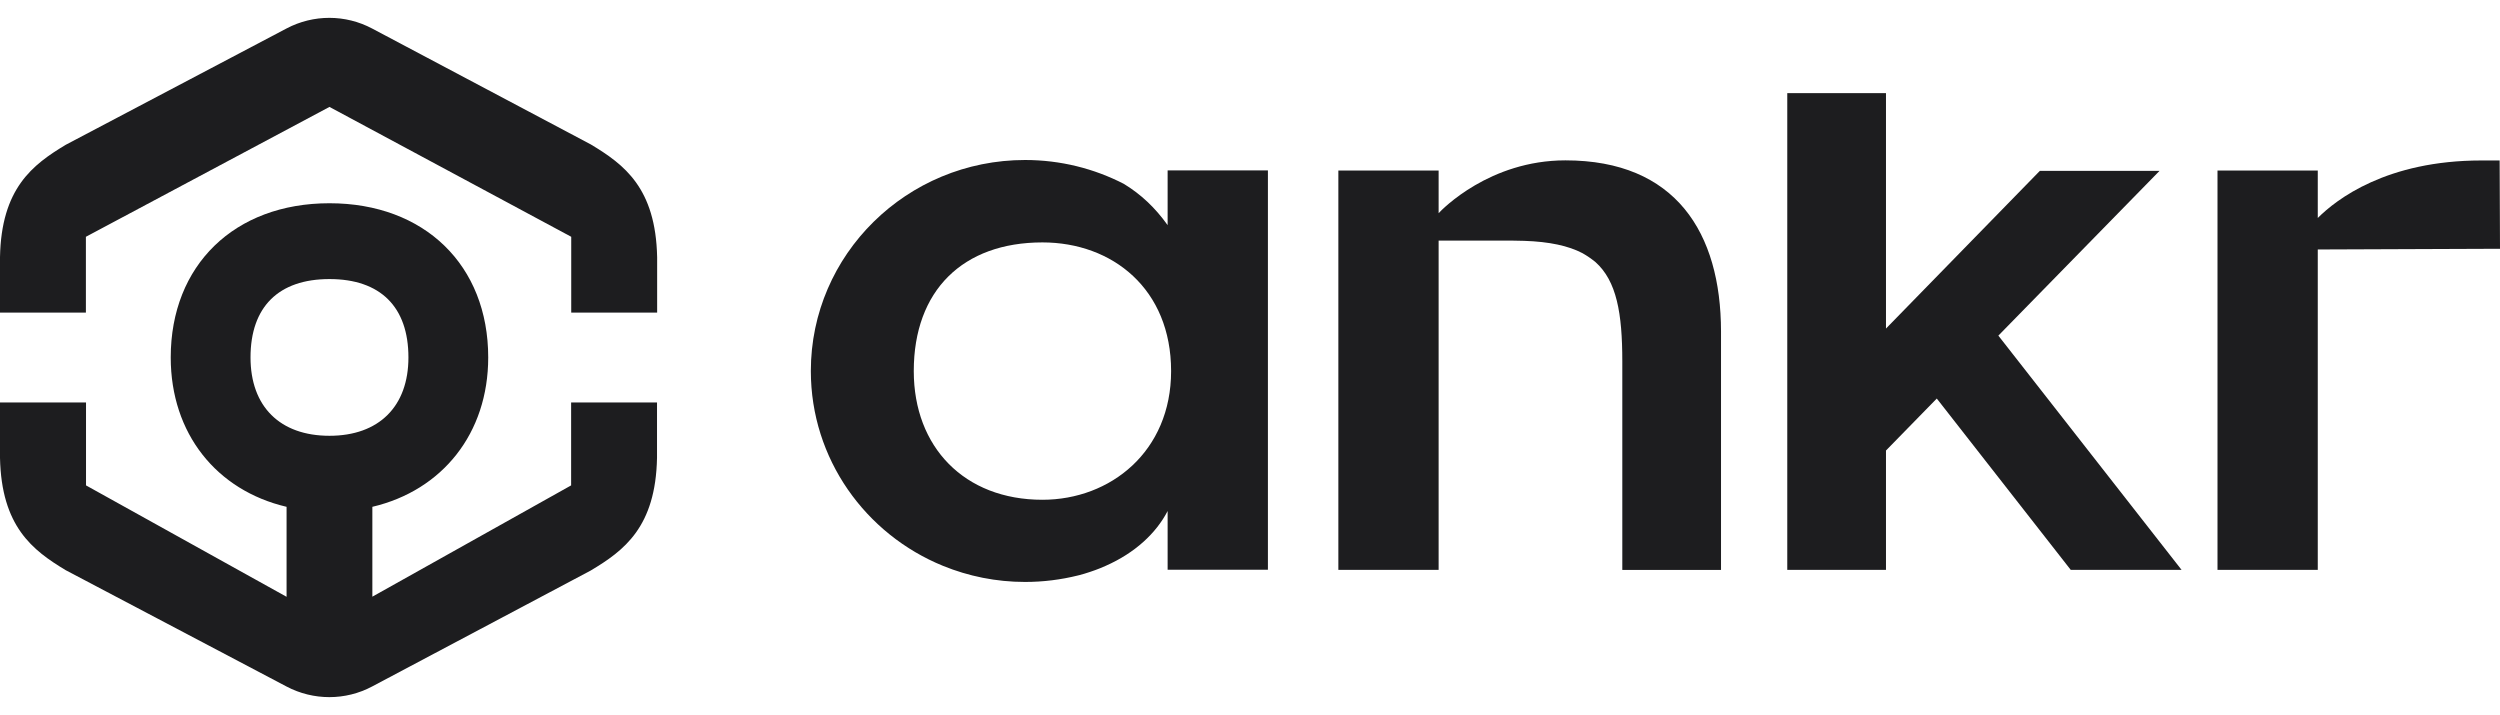
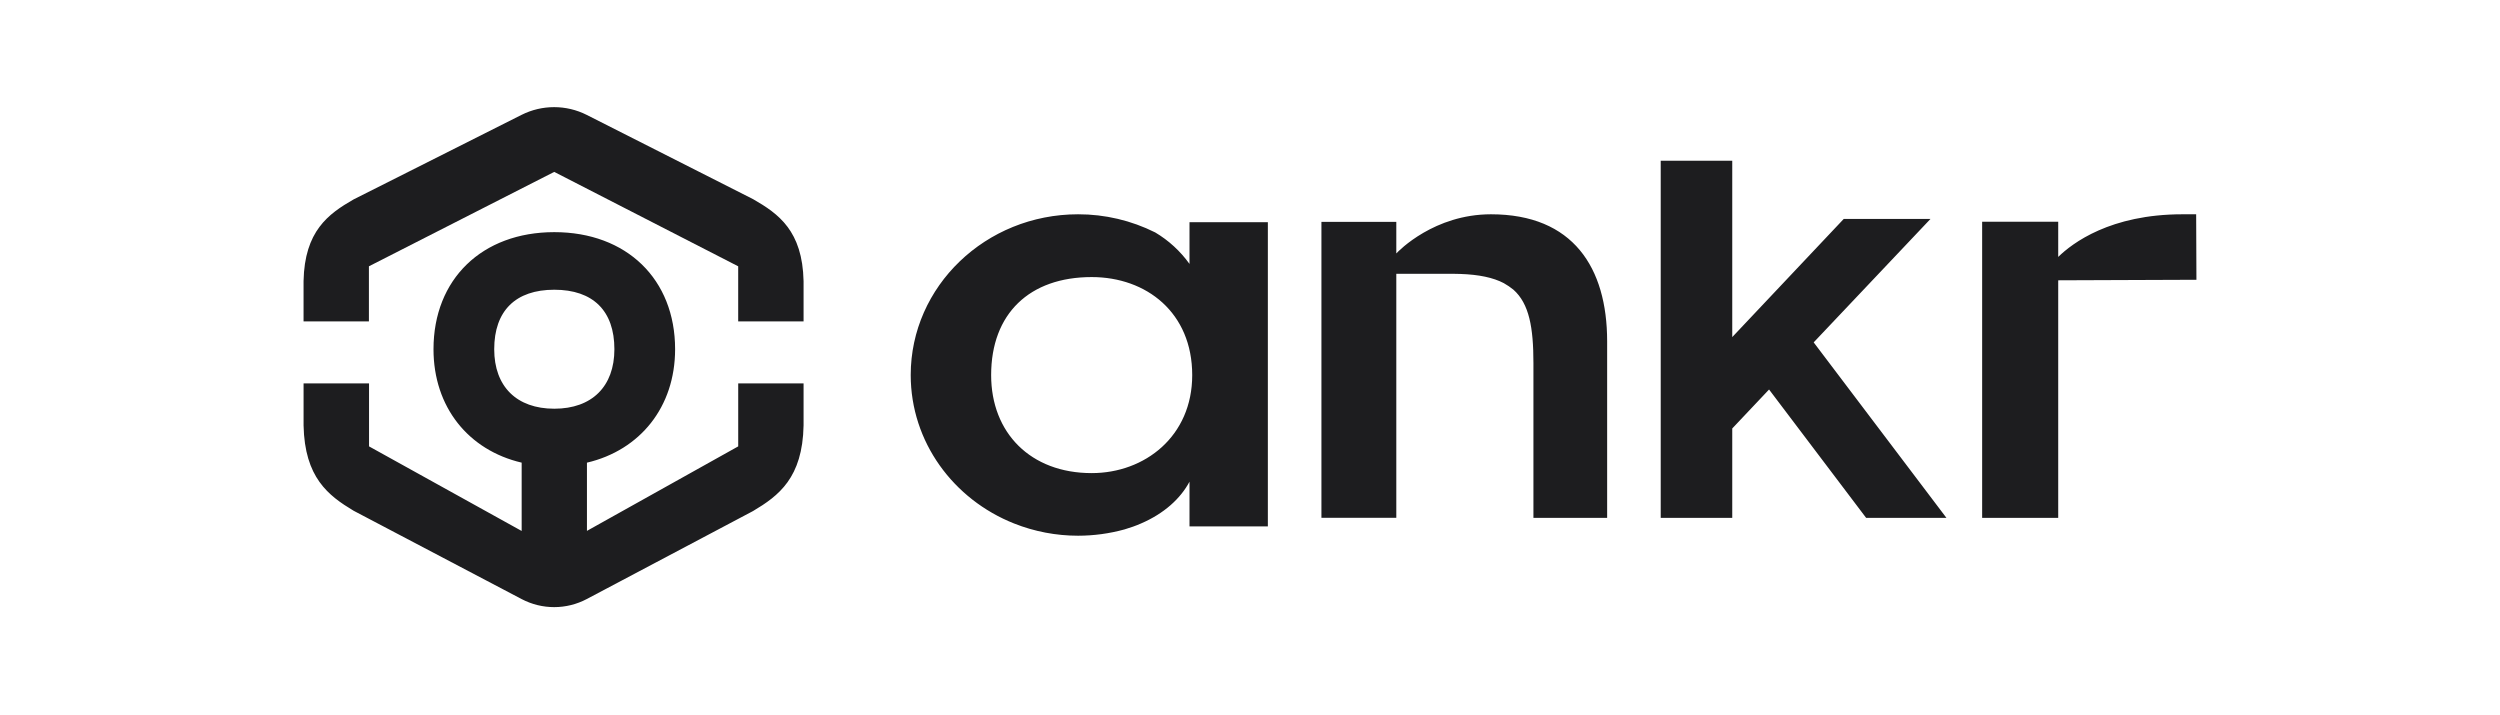
- <svg xmlns="http://www.w3.org/2000/svg" width="140" height="40" viewBox="0 0 140 40" fill="none">
-   <path d="M33.083 8.087L20.845 1.6C19.343 0.801 17.551 0.801 16.048 1.593L3.683 8.108C1.818 9.228 0.074 10.55 0 14.401V17.507H4.81V13.26L18.45 5.987L31.989 13.26V17.507H36.8V14.401C36.719 10.53 34.961 9.215 33.083 8.087Z" fill="#1D1D1F" />
-   <path d="M31.983 27.182L20.852 33.414V28.382C24.764 27.463 27.34 24.276 27.34 20.016C27.34 14.85 23.77 11.382 18.45 11.382C13.13 11.382 9.561 14.85 9.561 20.016C9.561 24.283 12.13 27.463 16.048 28.382V33.421L4.817 27.182V22.539H0V25.638C0.081 29.483 1.818 30.811 3.683 31.932L16.048 38.446C17.551 39.238 19.349 39.238 20.845 38.44L33.076 31.952C34.955 30.831 36.719 29.51 36.793 25.638V22.539H31.983V27.182ZM14.029 20.016C14.029 17.185 15.599 15.628 18.45 15.628C21.302 15.628 22.872 17.185 22.872 20.016C22.872 22.76 21.221 24.404 18.45 24.404C15.679 24.404 14.029 22.767 14.029 20.016Z" fill="#1D1D1F" />
-   <path d="M120.932 9.57H114.23L105.615 18.399V5.216H100.087V31.912H105.615V25.229L108.46 22.318L115.961 31.912H122.167L111.908 18.795L120.932 9.57Z" fill="#1D1D1F" />
-   <path d="M138.96 8.986C133.653 8.986 130.842 11.16 129.795 12.207V9.55H124.18V9.563V31.911H129.795V13.971L140 13.931L139.98 8.986C139.665 8.986 139.323 8.986 138.96 8.986Z" fill="#1D1D1F" />
-   <path d="M87.662 8.98C83.421 8.98 80.758 11.724 80.563 11.938V9.55H74.948V9.557V31.912H80.563V13.475C81.093 13.475 84.247 13.475 84.736 13.475C84.951 13.475 85.159 13.482 85.361 13.488C86.763 13.535 87.829 13.763 88.621 14.179C88.883 14.327 89.124 14.495 89.346 14.676C90.533 15.736 90.849 17.541 90.849 20.231C90.849 22.297 90.849 31.918 90.849 31.918H96.377V18.561C96.37 13.025 93.834 8.98 87.662 8.98Z" fill="#1D1D1F" />
-   <path d="M65.387 12.609C64.696 11.636 63.885 10.872 62.932 10.295C61.275 9.443 59.396 8.96 57.404 8.96C50.782 8.96 45.407 14.253 45.407 20.774C45.407 25.699 48.467 29.919 52.814 31.69C54.23 32.267 55.78 32.589 57.404 32.589C58.423 32.589 59.416 32.462 60.362 32.227C60.389 32.22 60.416 32.213 60.443 32.207C60.543 32.18 60.637 32.153 60.731 32.126C61.147 31.999 61.543 31.858 61.912 31.69C63.569 30.959 64.743 29.858 65.387 28.617V31.905H71.003V9.543H65.387V12.609ZM58.376 27.987C54.002 27.987 51.171 25.035 51.171 20.781C51.171 16.266 53.922 13.575 58.376 13.575C62.301 13.575 65.582 16.185 65.582 20.781C65.582 25.283 62.187 27.987 58.376 27.987Z" fill="#1D1D1F" />
+ <svg xmlns="http://www.w3.org/2000/svg" fill="none" viewBox="0 0 140 40">
+   <path fill="#1D1D1F" d="M42.172 11.152 32.86 6.436a4.059 4.059 0 0 0-3.65-.005l-9.408 4.736c-1.42.814-2.747 1.775-2.803 4.575V18h3.66v-3.087l10.378-5.287 10.302 5.287V18H45v-2.258c-.061-2.814-1.399-3.77-2.828-4.59Z" />
+   <path fill="#1D1D1F" d="m41.34 24.997-8.471 4.732v-3.82c2.976-.698 4.937-3.118 4.937-6.353 0-3.922-2.716-6.556-6.765-6.556-4.049 0-6.765 2.634-6.765 6.556 0 3.24 1.955 5.655 4.937 6.352v3.826l-8.547-4.737V21.47H17v2.354c.061 2.919 1.384 3.928 2.803 4.778l9.41 4.947a3.906 3.906 0 0 0 3.65-.005l9.308-4.926c1.43-.851 2.773-1.855 2.829-4.794V21.47h-3.66v3.526Zm-13.664-5.44c0-2.15 1.195-3.332 3.365-3.332s3.365 1.181 3.365 3.331c0 2.084-1.256 3.332-3.365 3.332s-3.365-1.243-3.365-3.332Zm80.429-7.295h-4.857l-6.242 6.615V9H93v20h4.006v-5.006l2.061-2.182L104.503 29H109l-7.434-9.827 6.539-6.91ZM122.211 12c-4.025 0-6.158 1.612-6.951 2.388v-1.97H111V29h4.26V15.697l7.74-.03-.015-3.667h-.774Zm-38.718 0c-3.166 0-5.155 2.034-5.3 2.193v-1.77H74v16.572h4.193V15.331h3.116c.16 0 .315.005.466.01 1.047.035 1.843.204 2.434.513.196.109.376.233.541.367.887.786 1.122 2.124 1.122 4.117V29H90v-9.9c-.005-4.102-1.898-7.1-6.507-7.1Zm-16.881 2.78a6.35 6.35 0 0 0-1.919-1.763A9.616 9.616 0 0 0 60.373 12C55.2 12 51 16.032 51 21c0 3.751 2.39 6.966 5.788 8.315a9.696 9.696 0 0 0 3.586.685 9.829 9.829 0 0 0 2.6-.353c.325-.097.634-.204.922-.332 1.295-.557 2.213-1.395 2.716-2.34v2.504H71V12.445h-4.388v2.335Zm-5.478 11.714c-3.419 0-5.63-2.249-5.63-5.489 0-3.44 2.149-5.489 5.63-5.489 3.067 0 5.63 1.988 5.63 5.49 0 3.428-2.653 5.488-5.63 5.488Z" />
</svg>
